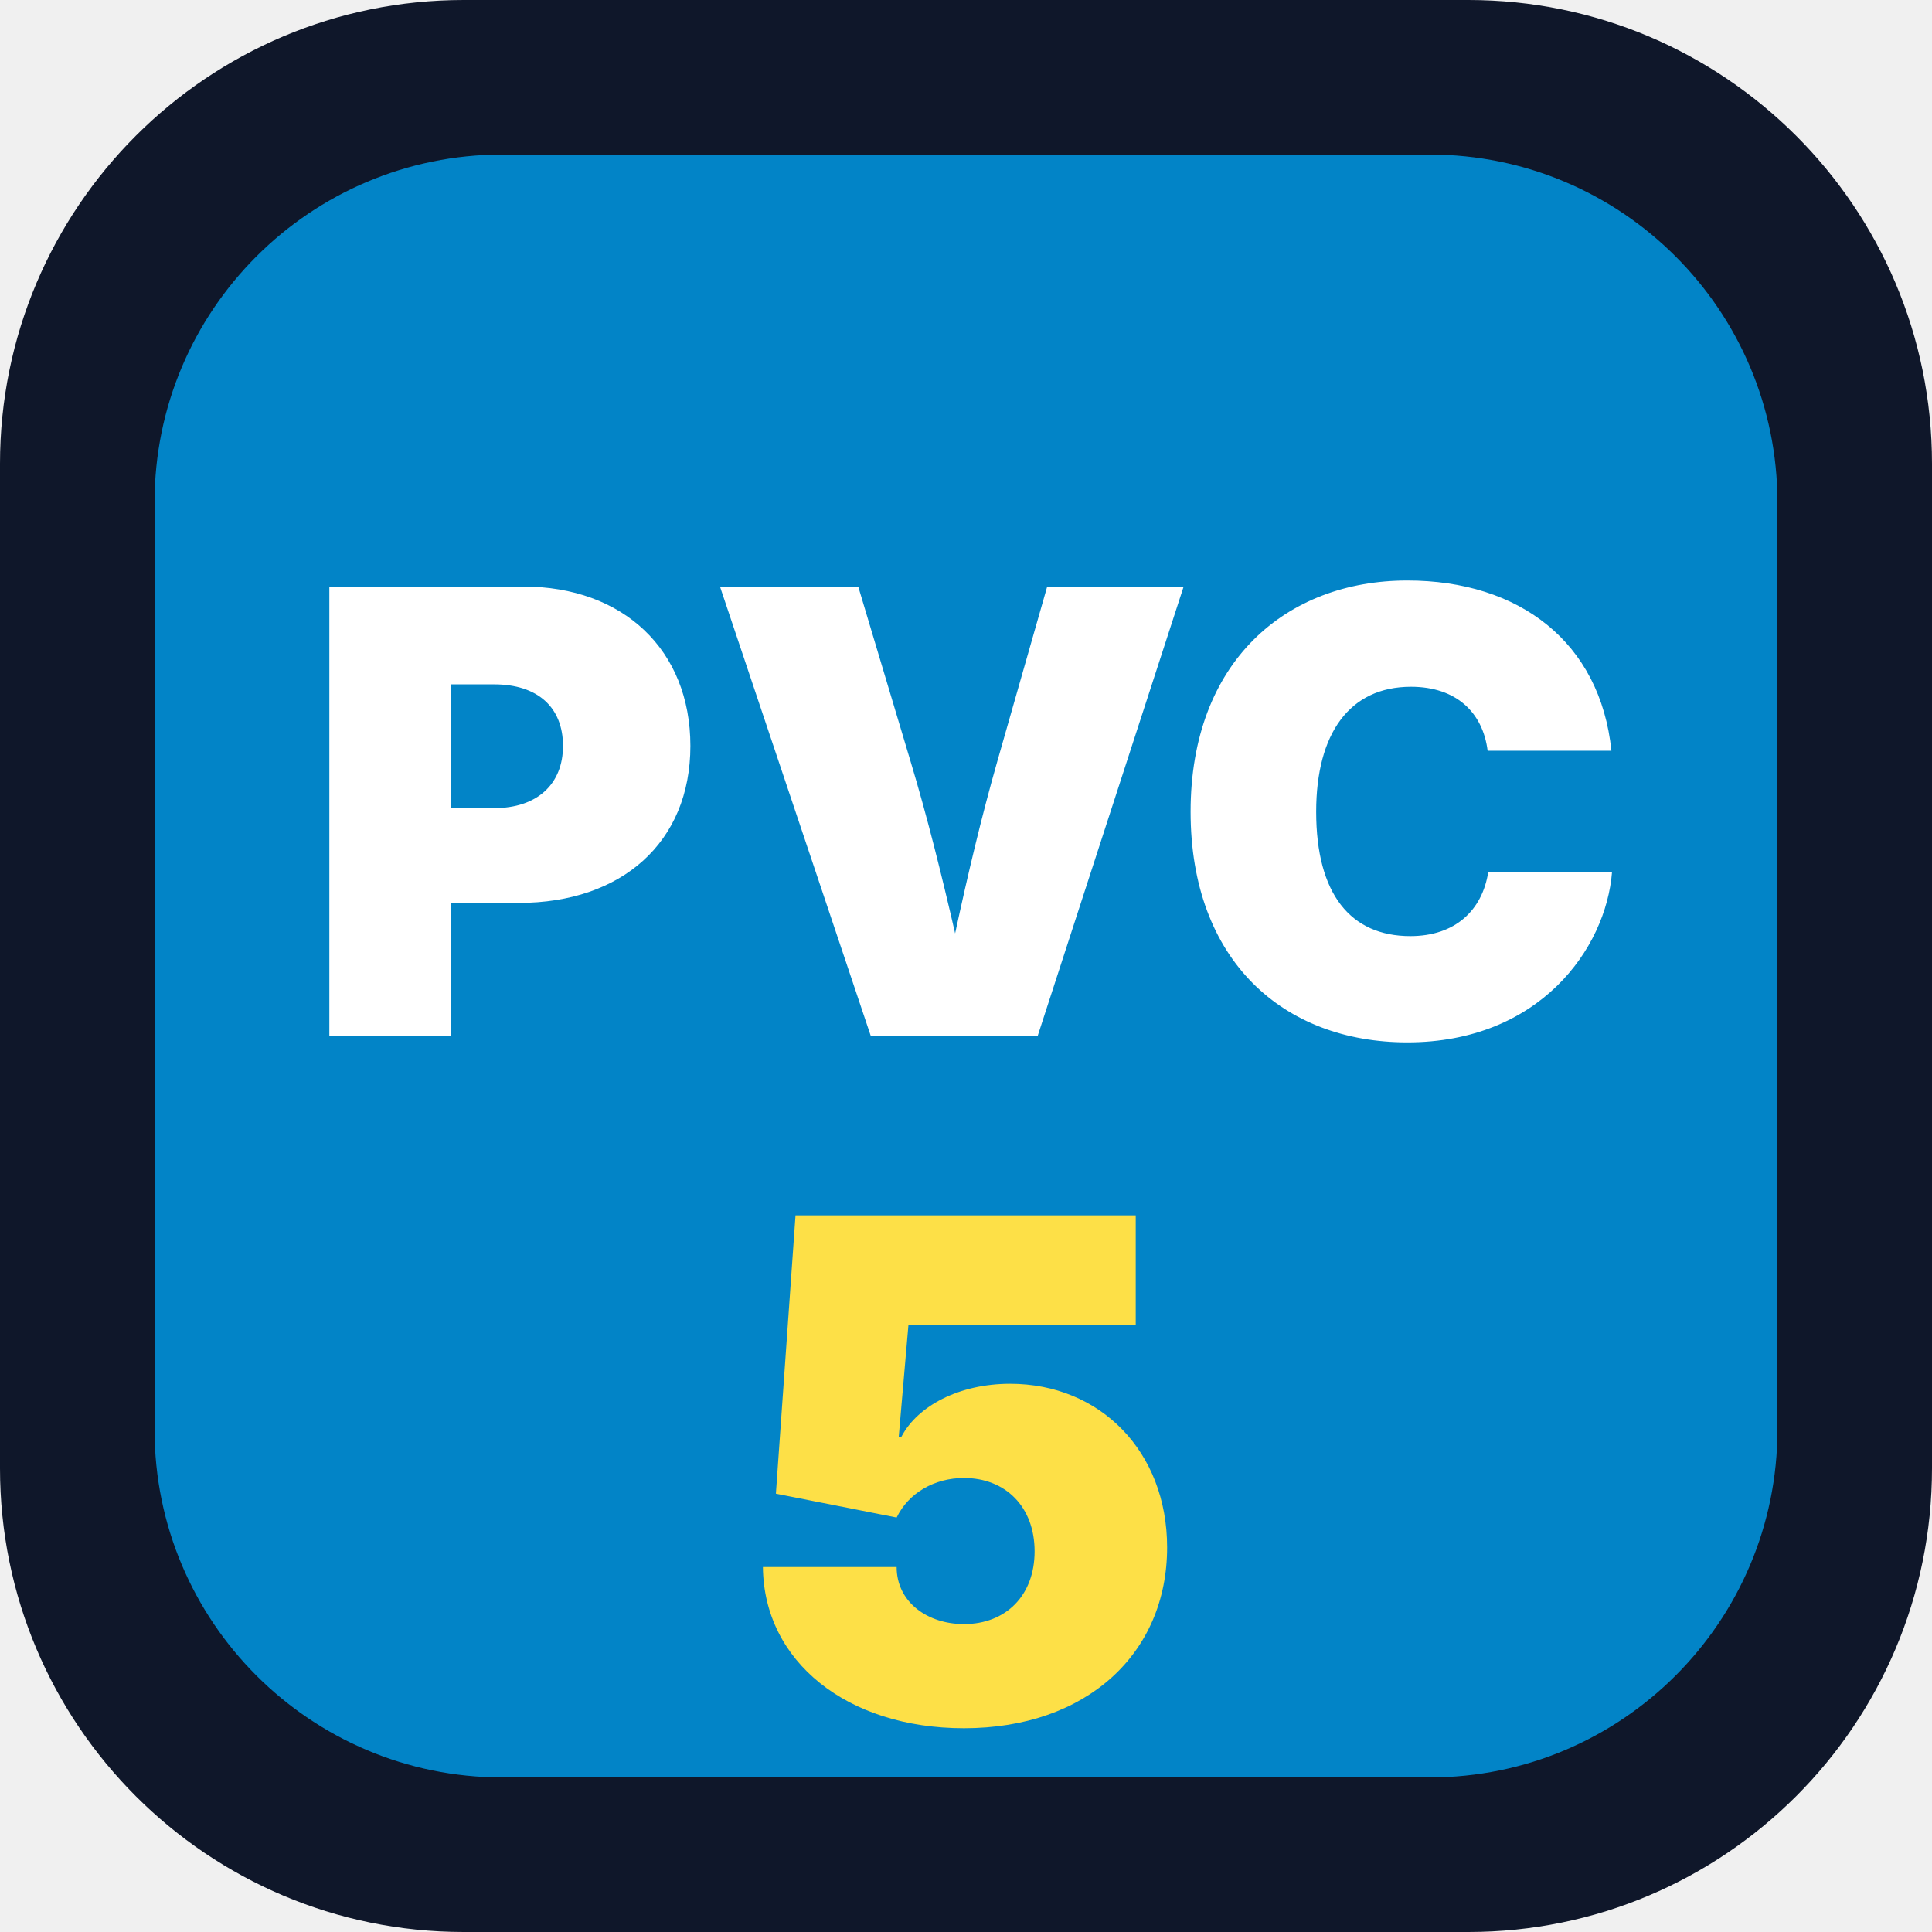
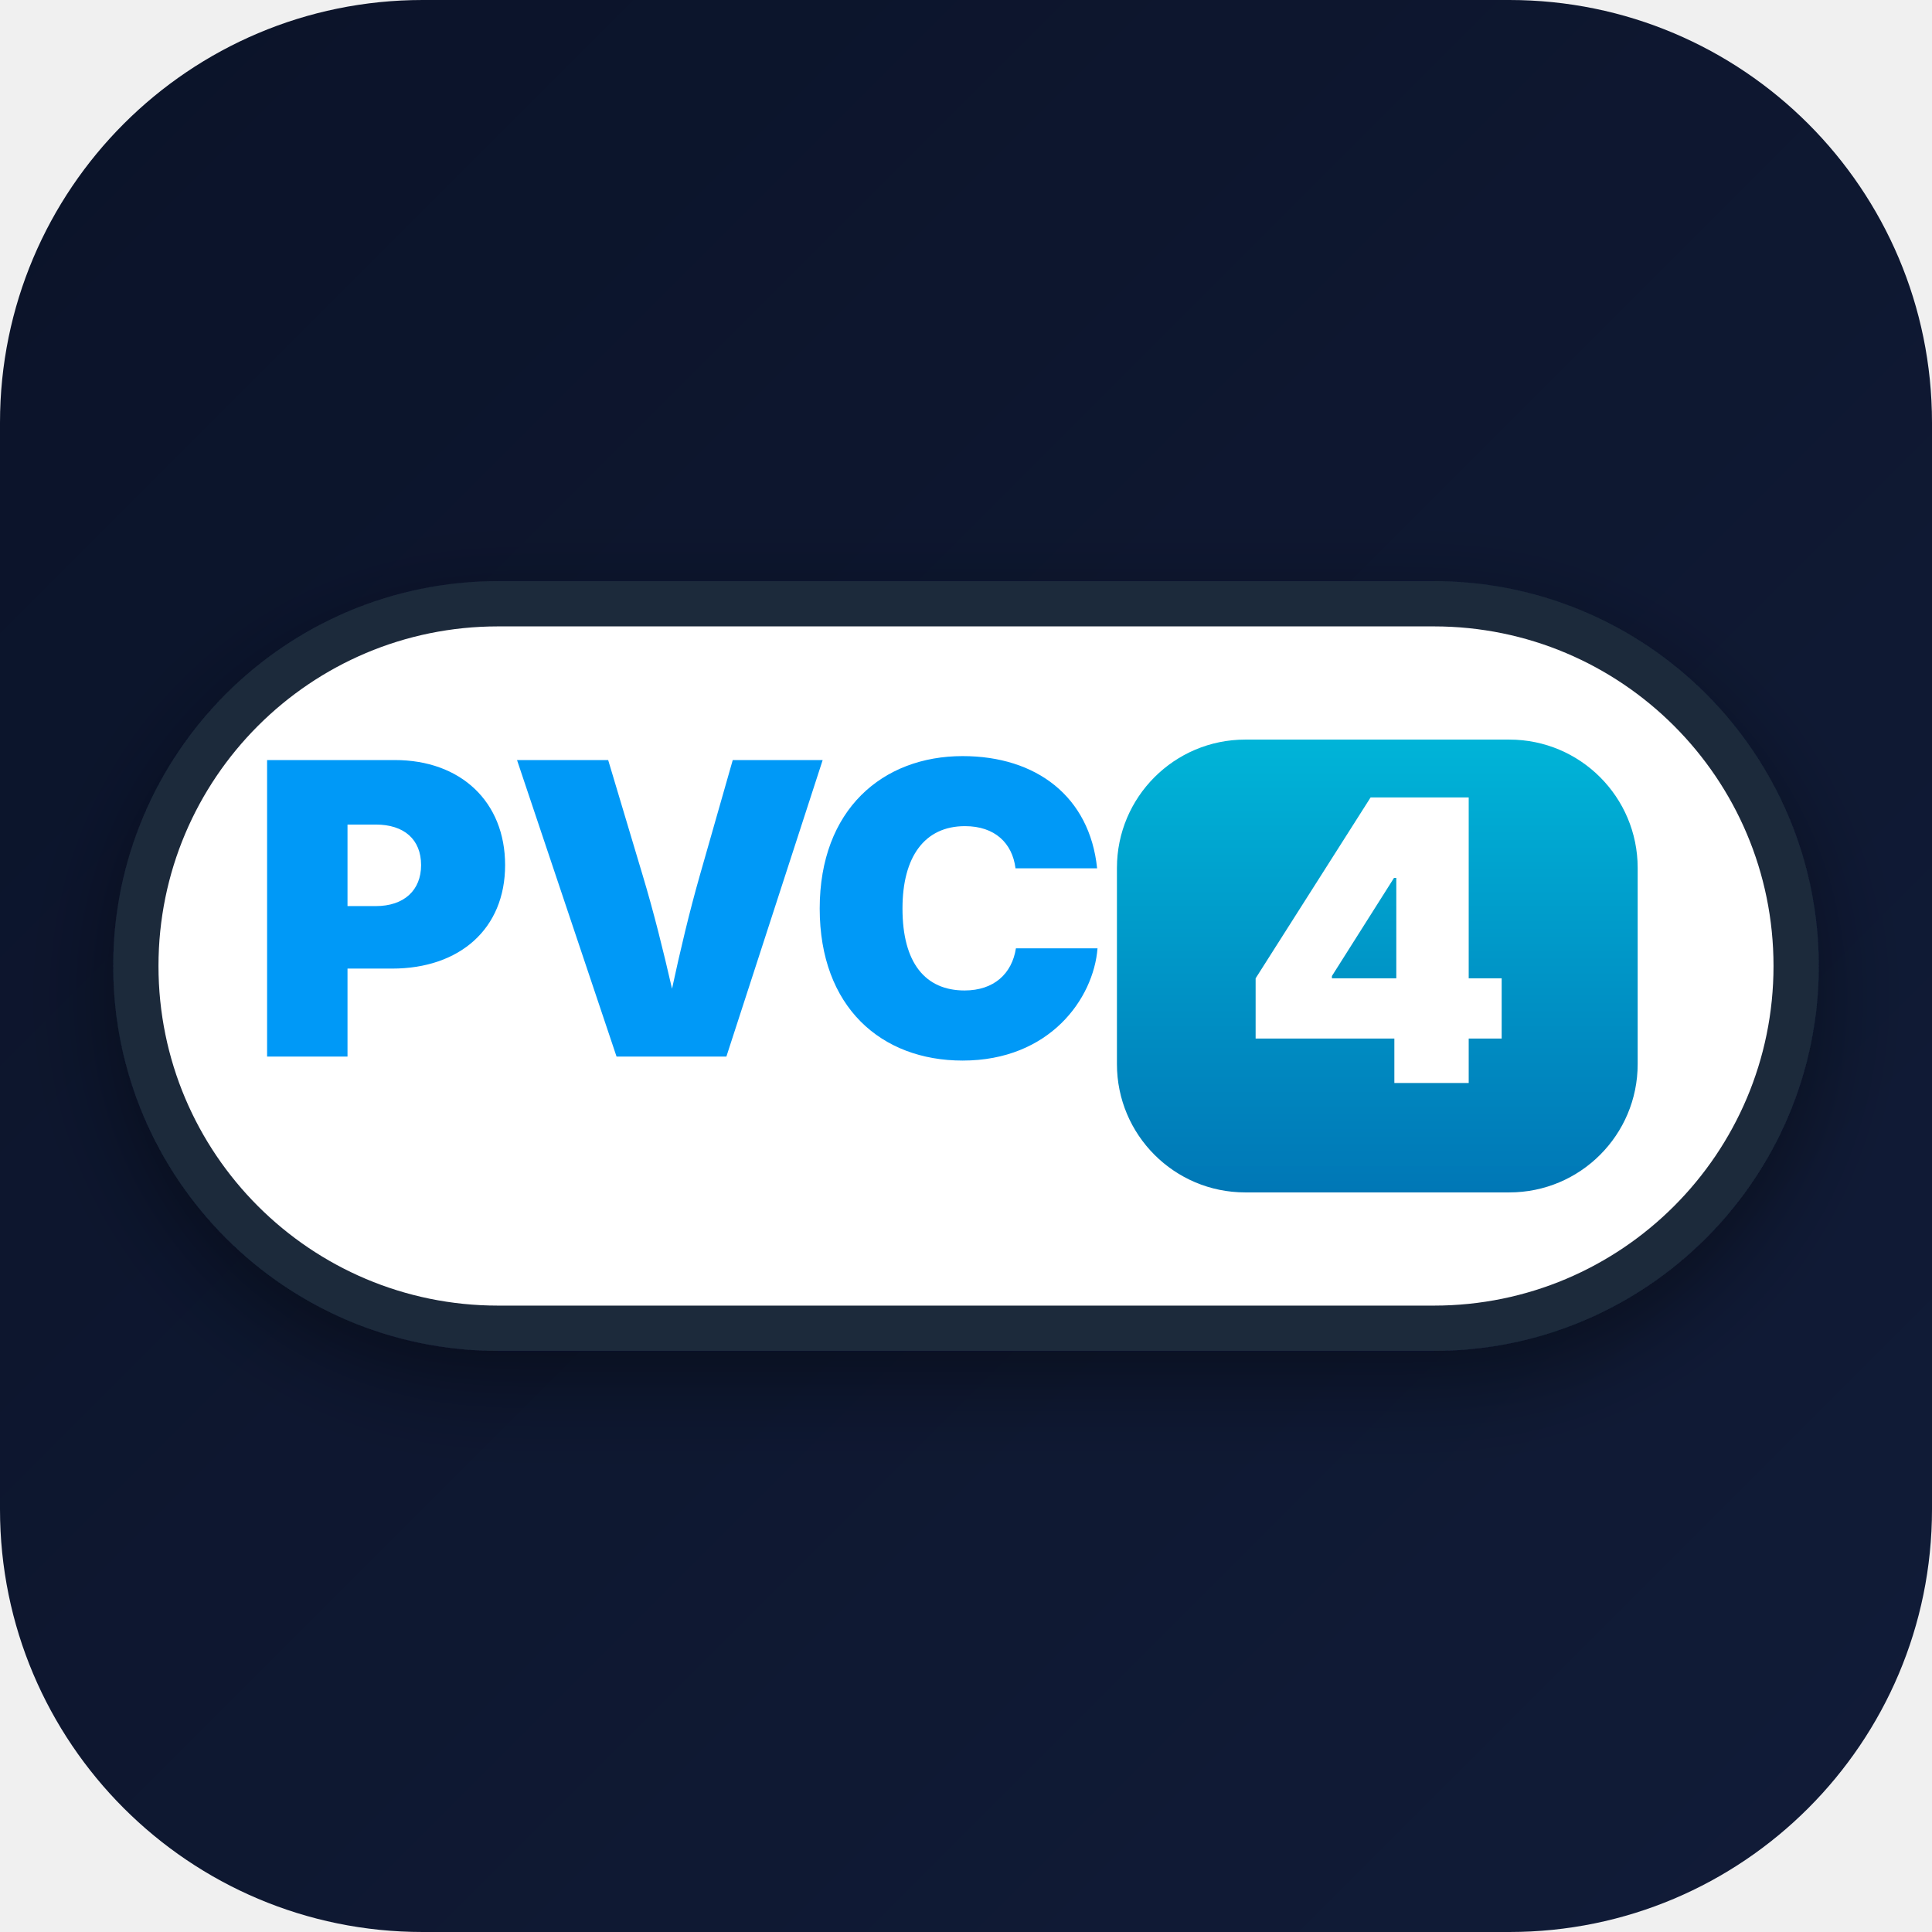
- <svg xmlns="http://www.w3.org/2000/svg" viewBox="0 0 100 100">
-   <rect width="100" height="100" rx="24" fill="#0f172a" />
-   <rect x="8" y="8" width="84" height="84" rx="18" fill="#0284c7" />
-   <text x="50%" y="42%" font-family="system-ui, -apple-system, sans-serif" font-size="32" font-weight="900" fill="white" text-anchor="middle" dominant-baseline="central">PVC</text>
-   <text x="50%" y="76%" font-family="system-ui, -apple-system, sans-serif" font-size="36" font-weight="900" fill="#fde047" text-anchor="middle" dominant-baseline="central">5</text>
+ <svg xmlns="http://www.w3.org/2000/svg" viewBox="0 0 512 512" width="512" height="512">
+   <defs>
+     <linearGradient id="bgGrad" x1="0" y1="0" x2="1" y2="1">
+       <stop offset="0%" stop-color="#0b1329" />
+       <stop offset="100%" stop-color="#111c38" />
+     </linearGradient>
+     <linearGradient id="blueGrad" x1="0" y1="0" x2="0" y2="1">
+       <stop offset="0%" stop-color="#00b4d8" />
+       <stop offset="100%" stop-color="#0077b6" />
+     </linearGradient>
+     <filter id="shadow" x="-10%" y="-10%" width="120%" height="125%" filterUnits="userSpaceOnUse">
+       <feDropShadow dx="0" dy="8" stdDeviation="12" flood-color="#000000" flood-opacity="0.4" />
+     </filter>
+   </defs>
+   <rect width="512" height="512" rx="112" fill="url(#bgGrad)" />
+   <g filter="url(#shadow)">
+     <rect x="36" y="160" width="440" height="192" rx="96" fill="#ffffff" stroke="#1e293b" stroke-width="12" />
+     <text x="180" y="280" font-family="Arial Black, Impact, -apple-system, sans-serif" font-size="108" font-weight="900" fill="#0099f7" text-anchor="middle" letter-spacing="-2">PVC</text>
+     <rect x="296" y="196" width="138" height="120" rx="34" fill="url(#blueGrad)" />
+     <text x="365" y="287" font-family="Arial Black, Impact, -apple-system, sans-serif" font-size="104" font-weight="900" fill="#ffffff" text-anchor="middle">4</text>
+   </g>
</svg>
